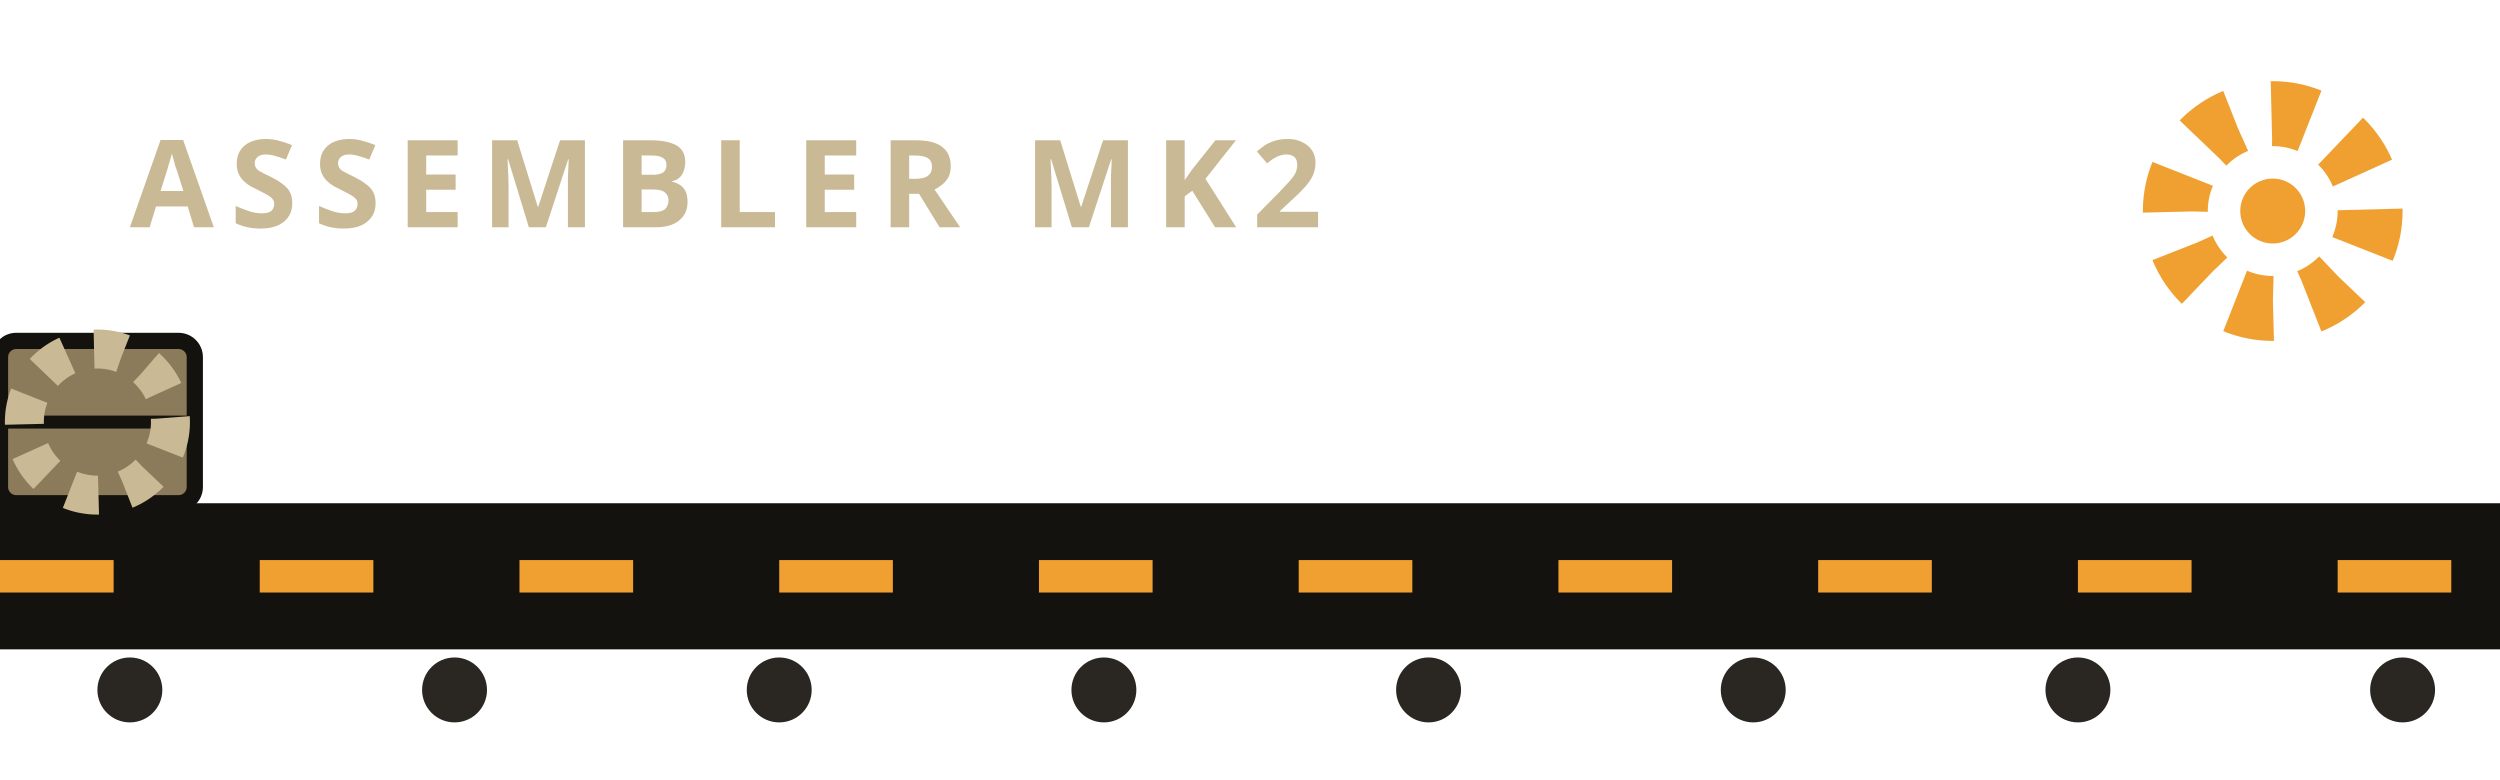
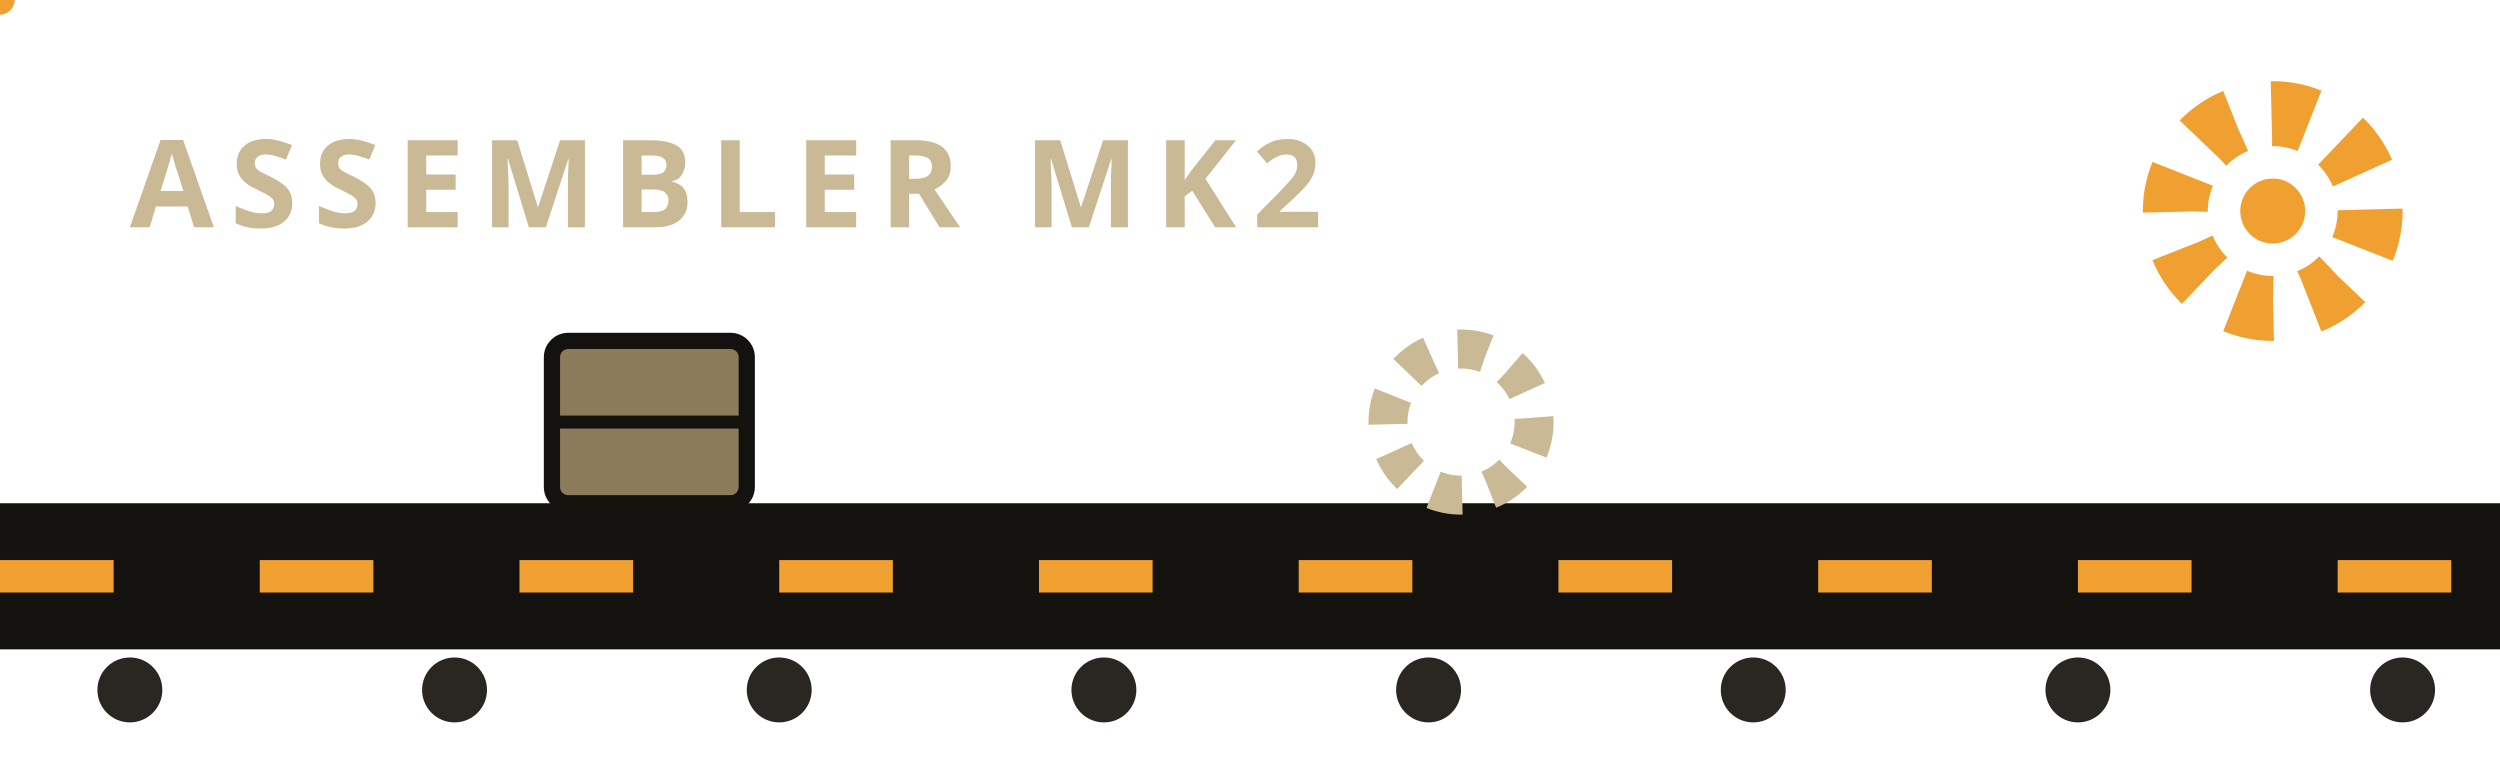
<svg xmlns="http://www.w3.org/2000/svg" aria-hidden="true" viewBox="0 0 154 48" preserveAspectRatio="xMidYMid slice" width="308" height="96">
  <text x="8" y="14" font-family="'Chakra Petch', sans-serif" font-weight="600" font-size="7.5" letter-spacing="1" fill="#C9B994">ASSEMBLER MK2</text>
  <rect x="0" y="31" width="154" height="9" fill="#14120F" />
  <g fill="#F0A030">
-     <animateTransform attributeName="transform" type="translate" from="-16 0" to="0 0" dur="0.9s" repeatCount="indefinite" />
    <rect x="0" y="34.5" width="7" height="2" />
    <rect x="16" y="34.5" width="7" height="2" />
    <rect x="32" y="34.5" width="7" height="2" />
    <rect x="48" y="34.5" width="7" height="2" />
    <rect x="64" y="34.5" width="7" height="2" />
    <rect x="80" y="34.5" width="7" height="2" />
    <rect x="96" y="34.5" width="7" height="2" />
    <rect x="112" y="34.5" width="7" height="2" />
    <rect x="128" y="34.5" width="7" height="2" />
    <rect x="144" y="34.5" width="7" height="2" />
    <rect x="160" y="34.5" width="7" height="2" />
  </g>
  <g fill="#2A2723">
    <circle cx="8" cy="42.5" r="2" />
    <circle cx="28" cy="42.5" r="2" />
    <circle cx="48" cy="42.5" r="2" />
    <circle cx="68" cy="42.5" r="2" />
    <circle cx="88" cy="42.5" r="2" />
    <circle cx="108" cy="42.5" r="2" />
    <circle cx="128" cy="42.5" r="2" />
    <circle cx="148" cy="42.5" r="2" />
  </g>
-   <g>
-     <animateTransform attributeName="transform" type="translate" from="-20 0" to="160 0" dur="5s" repeatCount="indefinite" />
+   <g transform="translate(34 0)">
    <rect x="0" y="21" width="12" height="10" rx="1" fill="#8C7B5A" stroke="#14120F" />
    <path d="M0 26h12" stroke="#14120F" stroke-width="0.8" />
  </g>
-   <g>
-     <animateTransform attributeName="transform" type="translate" from="-20 0" to="160 0" dur="5s" begin="-2.5s" repeatCount="indefinite" />
+   <g transform="translate(84 0)">
    <circle cx="6" cy="26" r="4.5" fill="none" stroke="#C9B994" stroke-width="2.4" stroke-dasharray="1.8 1.7" />
  </g>
+   <g fill="#F0A030">
+     <circle r="0.9">
+       <animateTransform attributeName="transform" type="translate" values="40 21;37 10;35 3" dur="1.8s" repeatCount="indefinite" />
+       <animate attributeName="opacity" values="1;0.6;0" dur="1.8s" repeatCount="indefinite" />
+     </circle>
+     <circle r="0.7">
+       <animateTransform attributeName="transform" type="translate" values="42 21;46 11;49 4" dur="2.2s" begin="-0.7s" repeatCount="indefinite" />
+       <animate attributeName="opacity" values="1;0.6;0" dur="2.2s" begin="-0.7s" repeatCount="indefinite" />
+     </circle>
+     <circle r="0.8">
+       <animateTransform attributeName="transform" type="translate" values="90 21;87 12;86 5" dur="2s" begin="-1.2s" repeatCount="indefinite" />
+       <animate attributeName="opacity" values="1;0.6;0" dur="2s" begin="-1.2s" repeatCount="indefinite" />
+     </circle>
+     <circle r="0.6">
+       <animateTransform attributeName="transform" type="translate" values="91 21;95 13;98 6" dur="1.6s" begin="-0.3s" repeatCount="indefinite" />
+       <animate attributeName="opacity" values="1;0.6;0" dur="1.6s" begin="-0.3s" repeatCount="indefinite" />
+     </circle>
+     <circle r="0.7">
+       <animateTransform attributeName="transform" type="translate" values="140 19;143 10;145 3" dur="2.4s" begin="-1.6s" repeatCount="indefinite" />
+       <animate attributeName="opacity" values="1;0.5;0" dur="2.4s" begin="-1.6s" repeatCount="indefinite" />
+     </circle>
+   </g>
  <g>
-     <animateTransform attributeName="transform" type="rotate" from="0 140 13" to="360 140 13" dur="4s" repeatCount="indefinite" />
    <circle cx="140" cy="13" r="6" fill="none" stroke="#F0A030" stroke-width="4" stroke-dasharray="2.4 2.3" />
    <circle cx="140" cy="13" r="2" fill="#F0A030" />
  </g>
</svg>
